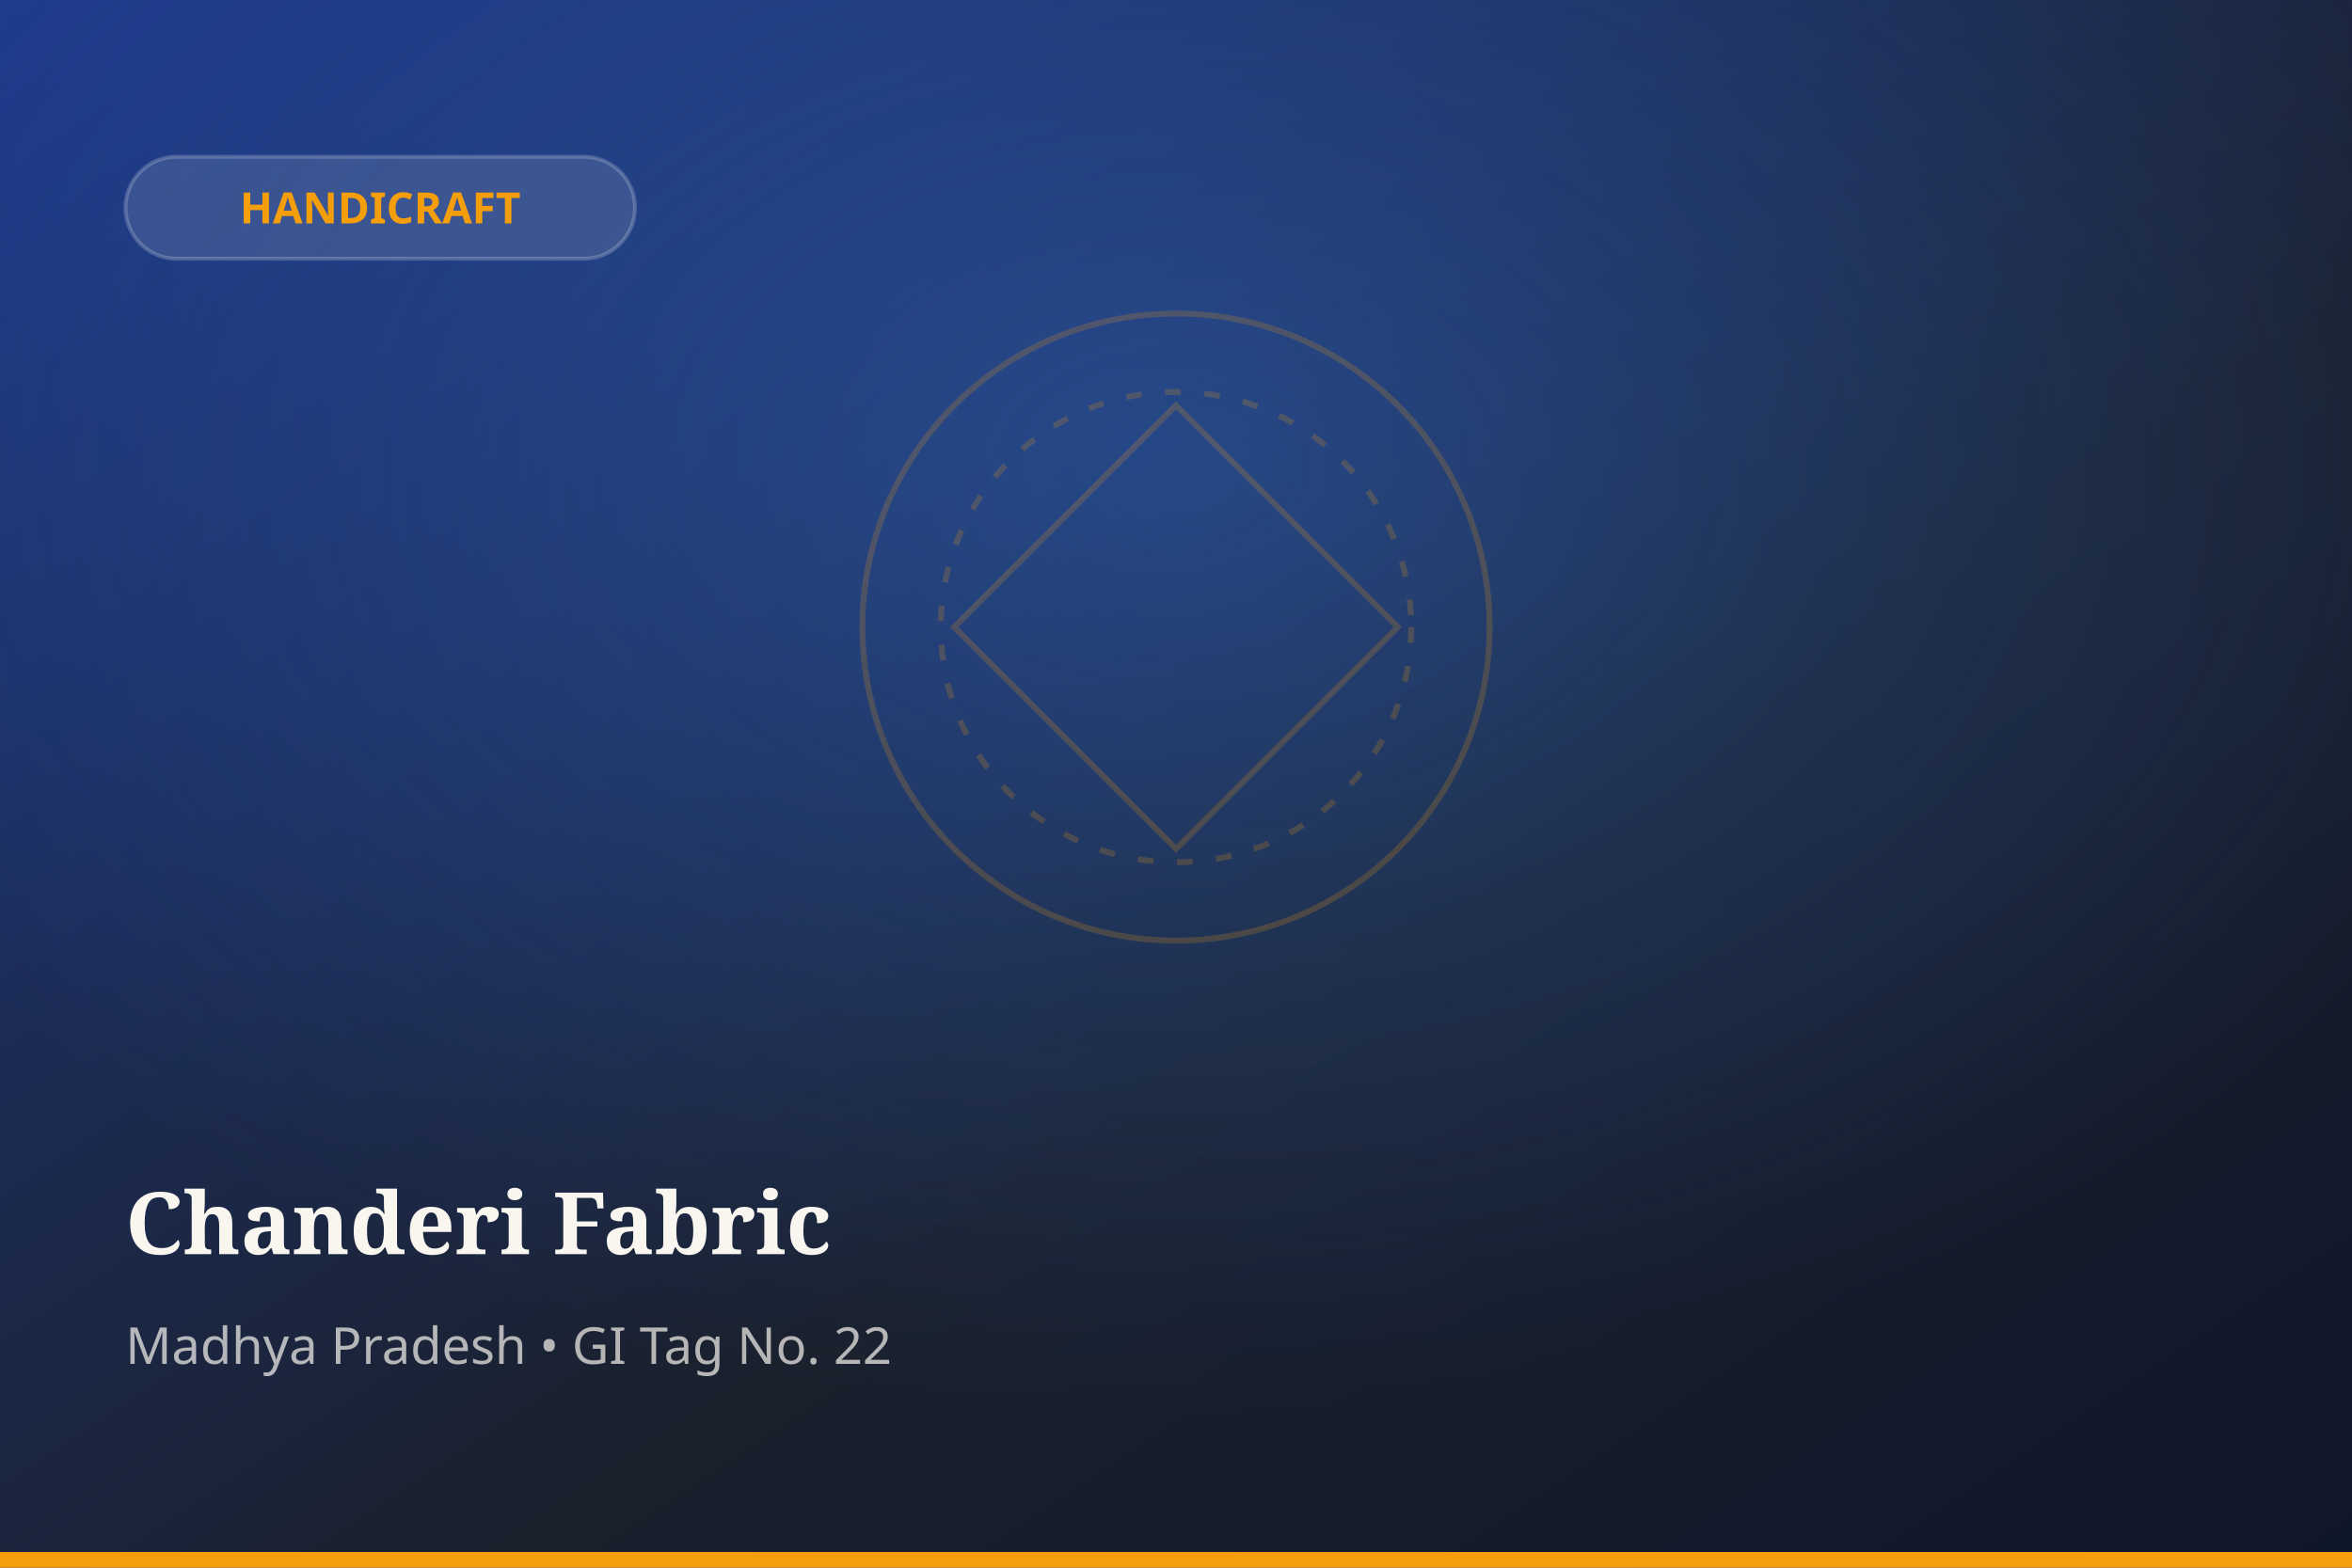
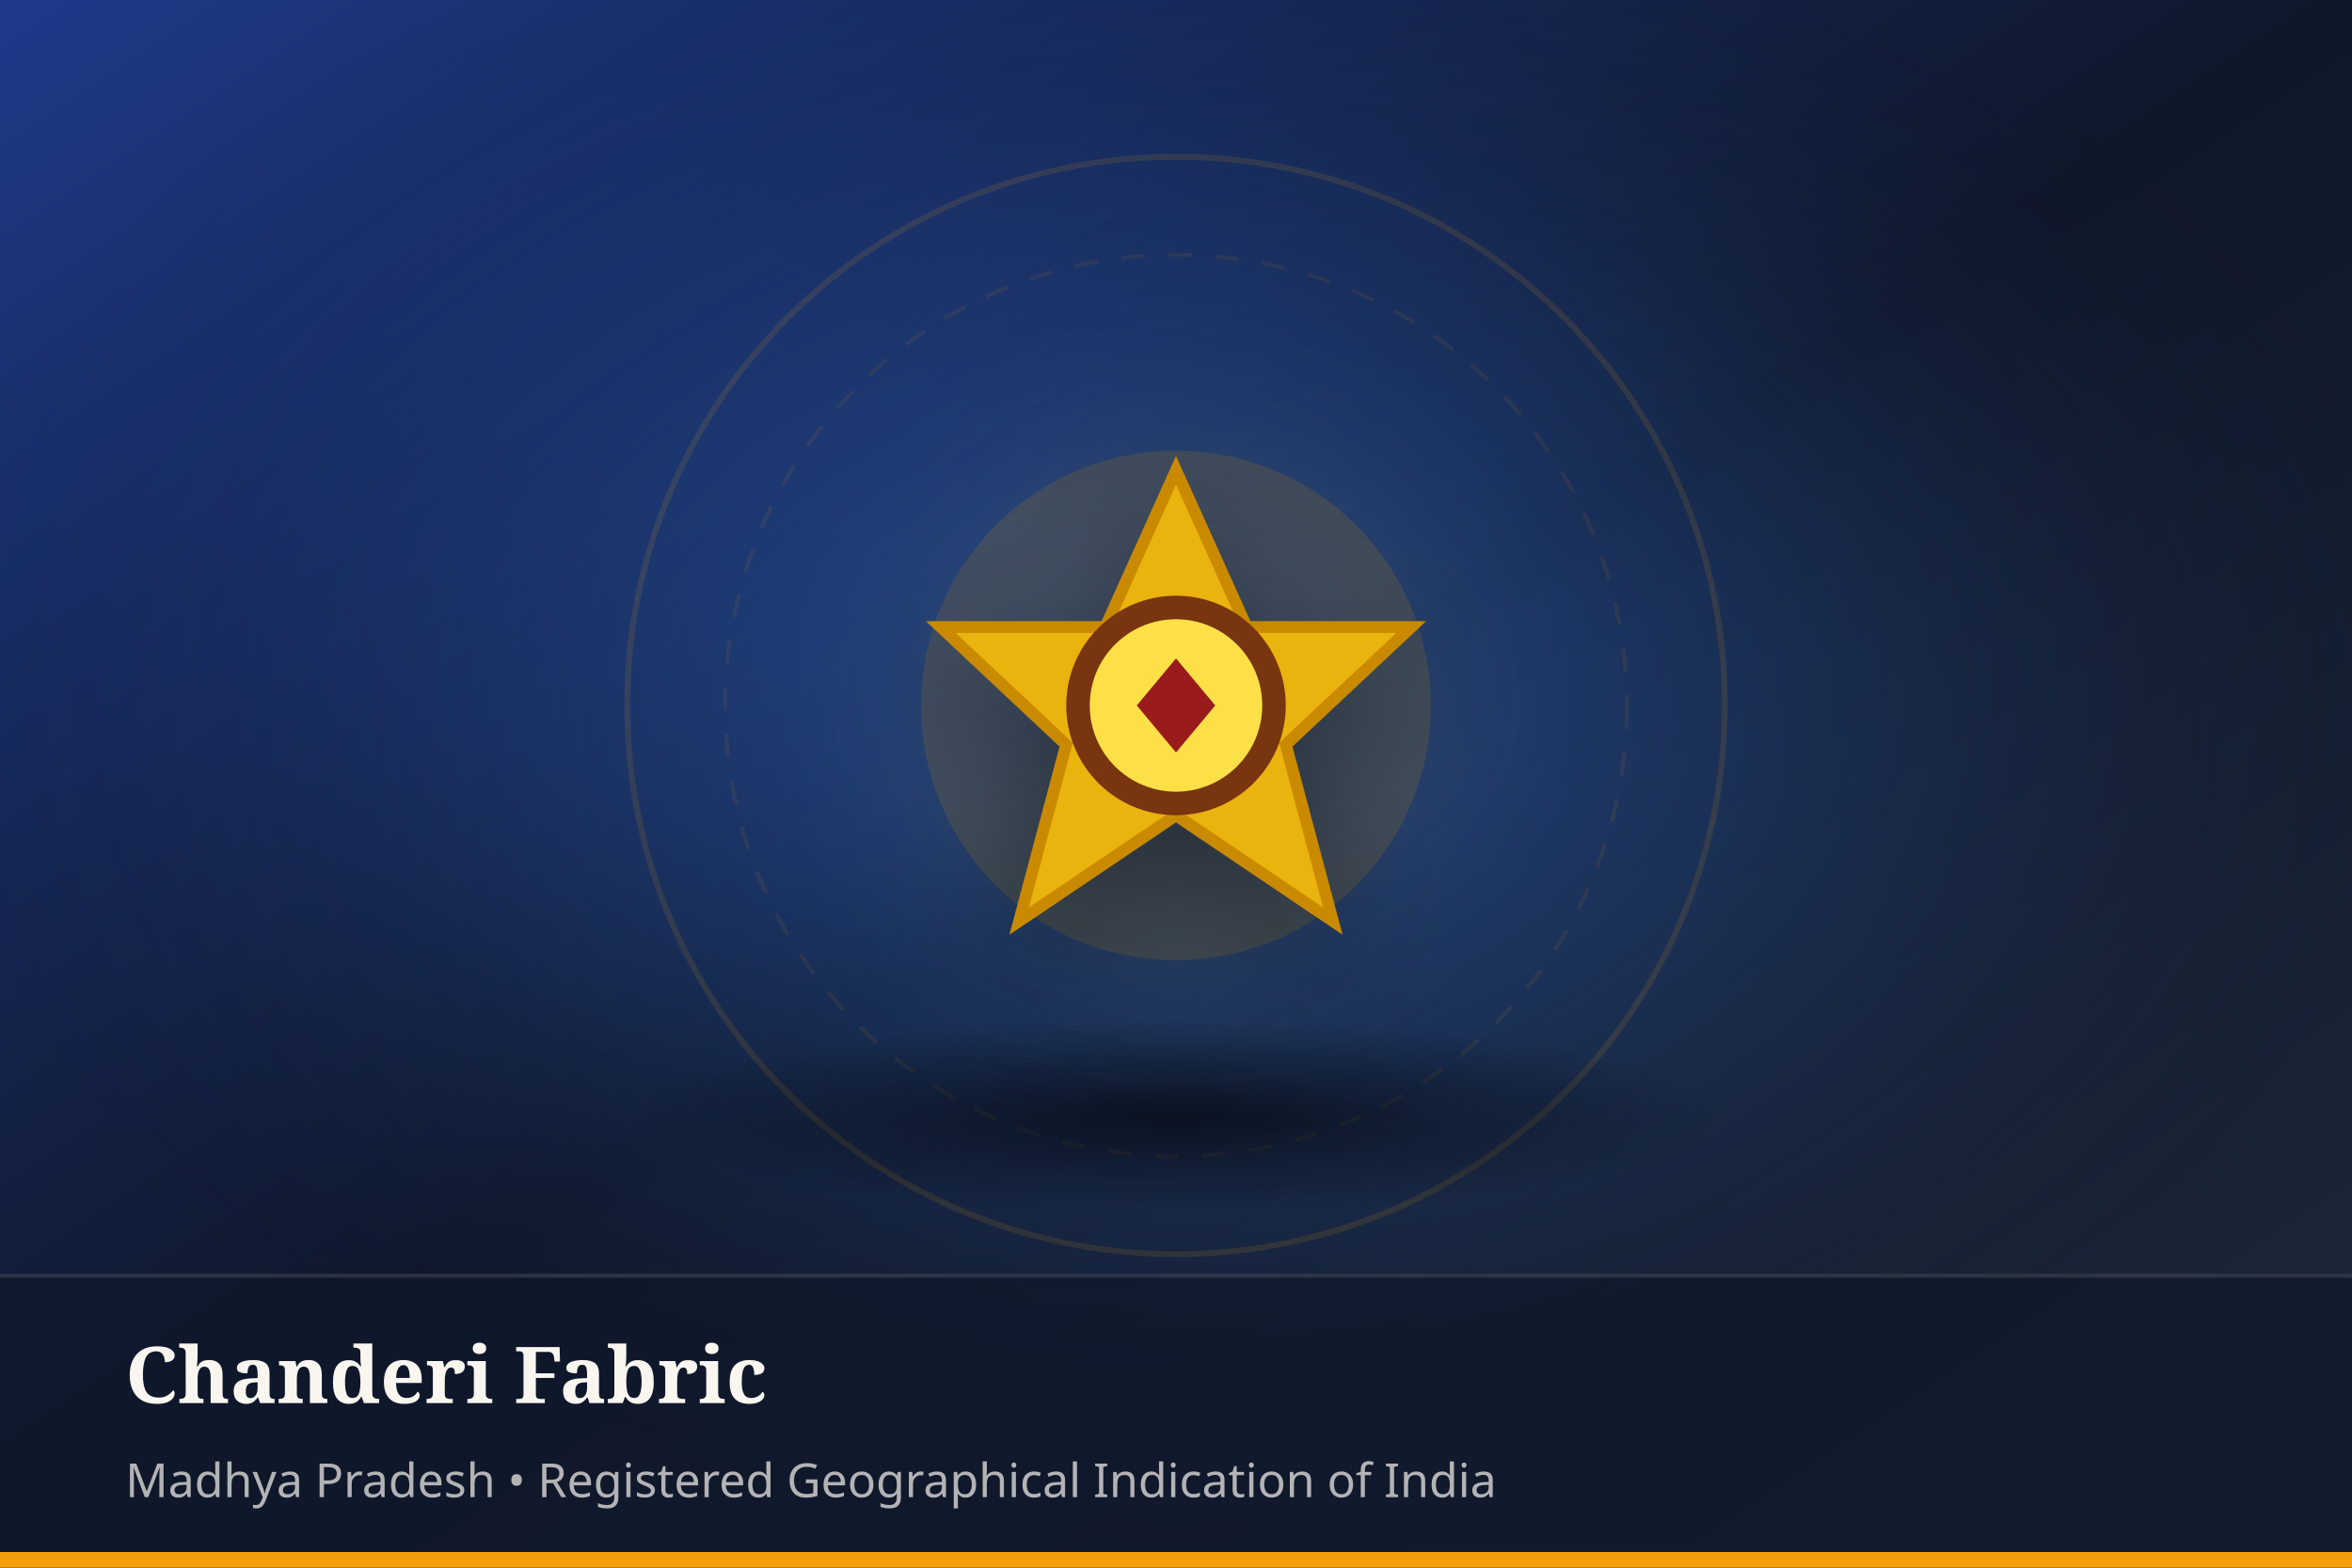
<svg xmlns="http://www.w3.org/2000/svg" width="600" height="400" viewBox="0 0 600 400">
  <defs>
    <linearGradient id="bgGrad_chanderi-fabric" x1="0%" y1="0%" x2="100%" y2="100%">
      <stop offset="0%" stop-color="#1E3A8A" />
-       <stop offset="60%" stop-color="#1A202C" />
-       <stop offset="100%" stop-color="#0F172A" />
+       <stop offset="50%" stop-color="#0F172A" />
+       <stop offset="100%" stop-color="#1E293B" />
    </linearGradient>
-     <radialGradient id="glowGrad_chanderi-fabric" cx="50%" cy="30%" r="60%">
-       <stop offset="0%" stop-color="#3B82F6" stop-opacity="0.35" />
-       <stop offset="100%" stop-color="#3B82F6" stop-opacity="0" />
+     <radialGradient id="spotlight_chanderi-fabric" cx="50%" cy="45%" r="55%">
+       <stop offset="0%" stop-color="#3B82F6" stop-opacity="0.45" />
+       <stop offset="60%" stop-color="#3B82F6" stop-opacity="0.1" />
+       <stop offset="100%" stop-color="#000000" stop-opacity="0" />
+     </radialGradient>
+     <radialGradient id="floorShadow_chanderi-fabric" cx="50%" cy="50%" r="50%">
+       <stop offset="0%" stop-color="rgba(0,0,0,0.6)" />
+       <stop offset="100%" stop-color="rgba(0,0,0,0)" />
    </radialGradient>
  </defs>
  <rect width="100%" height="100%" fill="url(#bgGrad_chanderi-fabric)" />
-   <rect width="100%" height="100%" fill="url(#glowGrad_chanderi-fabric)" />
-   <g transform="translate(300, 160)" stroke="#F59E0B" stroke-opacity="0.2" fill="none" stroke-width="1.5">
-     <circle r="80" />
-     <circle r="60" stroke-dasharray="4,6" />
-     <rect x="-40" y="-40" width="80" height="80" transform="rotate(45)" />
+   <rect width="100%" height="100%" fill="url(#spotlight_chanderi-fabric)" />
+   <circle cx="300" cy="180" r="140" fill="none" stroke="#F59E0B" stroke-opacity="0.12" stroke-width="1.5" />
+   <circle cx="300" cy="180" r="115" fill="none" stroke="#F59E0B" stroke-opacity="0.08" stroke-width="1" stroke-dasharray="6,6" />
+   <ellipse cx="300" cy="285" rx="140" ry="25" fill="url(#floorShadow_chanderi-fabric)" />
+   <g transform="translate(300, 180)">
+     <circle cx="0" cy="0" r="65" fill="#CA8A04" opacity="0.2" filter="drop-shadow(0 0 20px rgba(234,179,8,0.4))" />
+     <polygon points="0,-60 18,-20 60,-20 28,10 40,55 0,28 -40,55 -28,10 -60,-20 -18,-20" fill="#EAB308" stroke="#CA8A04" stroke-width="3" filter="drop-shadow(0 10px 15px rgba(0,0,0,0.4))" />
+     <circle cx="0" cy="0" r="28" fill="#78350F" />
+     <circle cx="0" cy="0" r="22" fill="#FDE047" />
+     <path d="M-10,0 L0,-12 L10,0 L0,12 Z" fill="#991B1B" />
  </g>
-   <g transform="translate(32, 40)">
-     <rect width="130" height="26" rx="13" fill="rgba(255,255,255,0.12)" stroke="rgba(255,255,255,0.2)" />
-     <text x="65" y="17" fill="#F59E0B" font-family="sans-serif" font-size="11" font-weight="600" text-anchor="middle">
-       HANDICRAFT
-     </text>
-   </g>
-   <text x="32" y="320" fill="#F9F6F0" font-family="serif" font-size="22" font-weight="700">
+   <rect x="0" y="325" width="600" height="75" fill="rgba(15, 23, 42, 0.75)" />
+   <rect x="0" y="325" width="600" height="1" fill="rgba(255, 255, 255, 0.12)" />
+   <text x="32" y="358" fill="#F9F6F0" font-family="'Playfair Display', Georgia, serif" font-size="20" font-weight="700">
    Chanderi Fabric
  </text>
-   <text x="32" y="348" fill="rgba(249, 246, 240, 0.7)" font-family="sans-serif" font-size="13">
-     Madhya Pradesh • GI Tag No. 22
+   <text x="32" y="382" fill="rgba(249, 246, 240, 0.7)" font-family="'Plus Jakarta Sans', sans-serif" font-size="12" font-weight="500">
+     Madhya Pradesh • Registered Geographical Indication of India
  </text>
  <rect x="0" y="396" width="600" height="4" fill="#F59E0B" />
</svg>
